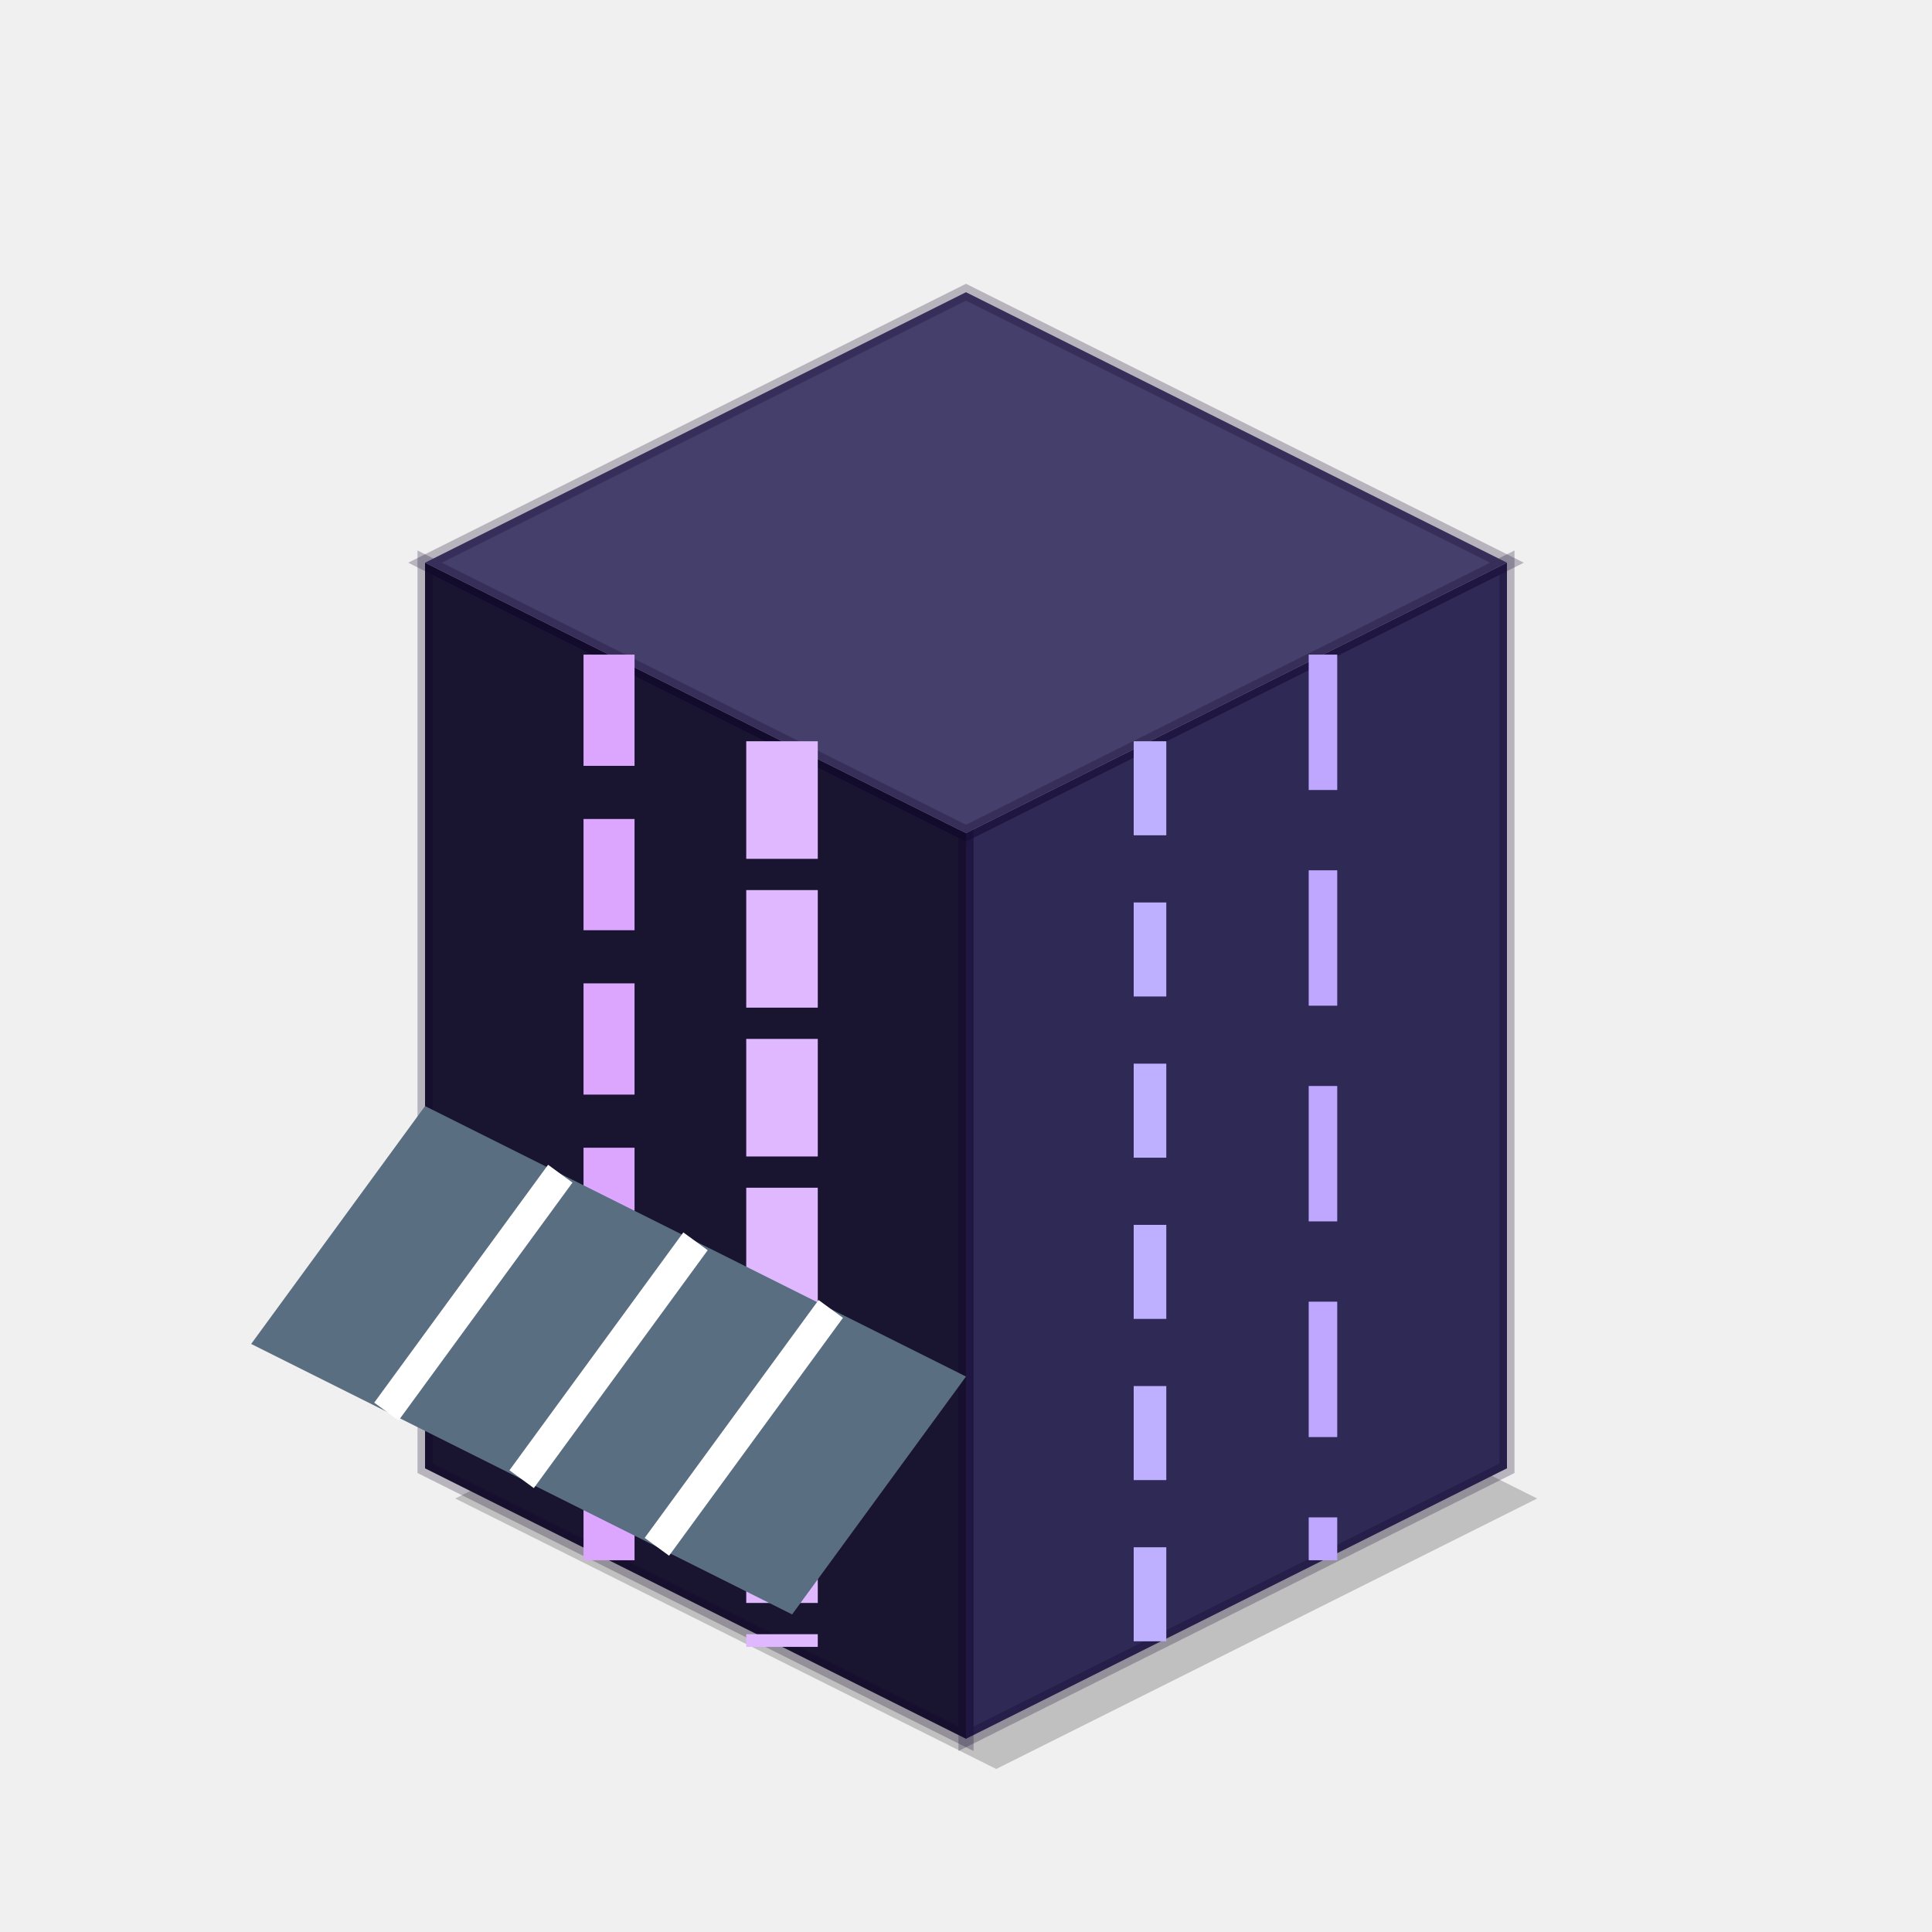
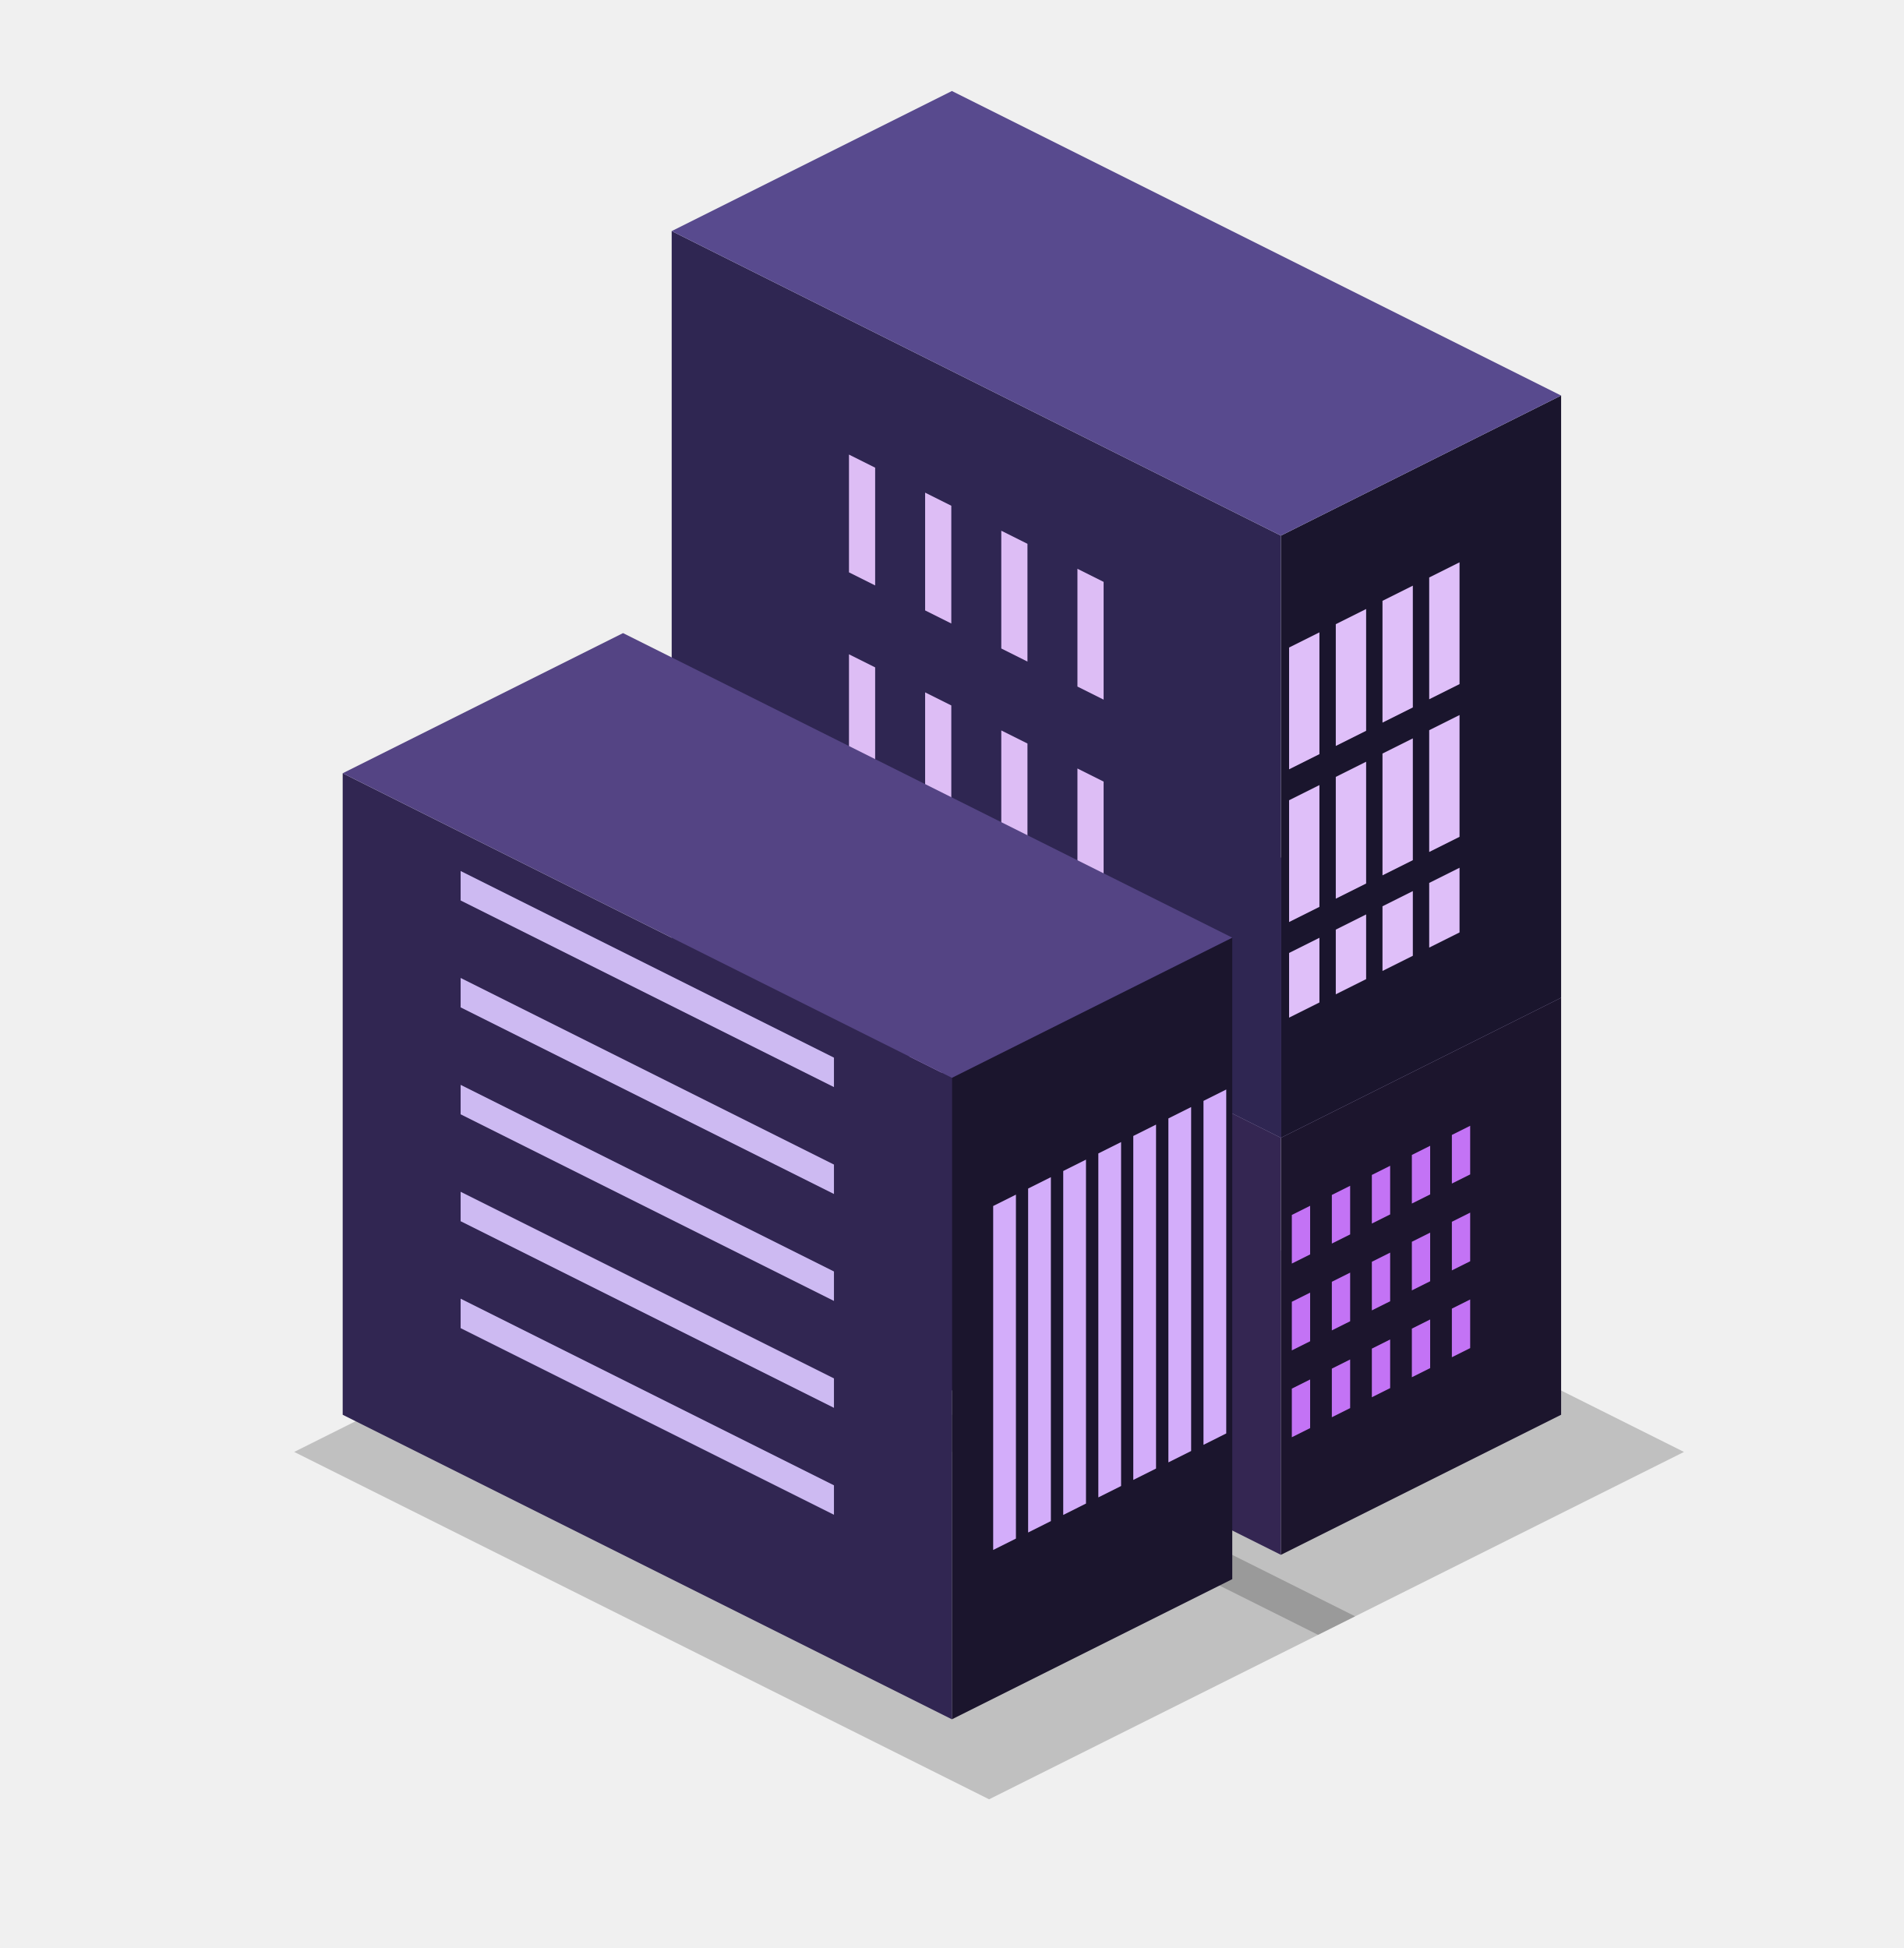
- <svg xmlns="http://www.w3.org/2000/svg" version="1.1" width="128" height="128">
-   <defs />
+ <svg xmlns="http://www.w3.org/2000/svg" version="1.1" width="128" height="131">
  <g>
-     <path d="M66,81.36 L101.84,99.28 L66,117.2 L30.16,99.28 Z" fill="rgb(0,0,0)" fill-opacity="0.2" />
-     <path d="M99.84,97.28 L64,115.2 L64,55.2 L99.84,37.28 Z" fill="#2f2956" />
-     <path d="M99.84,97.28 L64,115.2 L64,55.2 L99.84,37.28 Z" fill="none" stroke="rgb(12,0,40)" stroke-opacity="0.25" stroke-width="1" />
-     <path d="M28.16,97.28 L64,115.2 L64,55.2 L28.16,37.28 Z" fill="#191430" />
-     <path d="M28.16,97.28 L64,115.2 L64,55.2 L28.16,37.28 Z" fill="none" stroke="rgb(12,0,40)" stroke-opacity="0.25" stroke-width="1" />
-     <path d="M64,19.36 L99.84,37.28 L64,55.2 L28.16,37.28 Z" fill="#453f6b" />
-     <path d="M64,19.36 L99.84,37.28 L64,55.2 L28.16,37.28 Z" fill="none" stroke="rgb(12,0,40)" stroke-opacity="0.25" stroke-width="1" />
-     <path d="M87.65,43.37 L87.65,103.37" fill="none" stroke="rgb(191,167,255)" stroke-width="1.89" stroke-dasharray="8.97,5.32" />
-     <path d="M76.19,49.11 L76.19,109.11" fill="none" stroke="rgb(190,176,255)" stroke-width="2.16" stroke-dasharray="6.23,4.45" />
-     <path d="M40.35,43.37 L40.35,103.37" fill="none" stroke="rgb(220,166,255)" stroke-width="3.38" stroke-dasharray="7.37,3.52" />
-     <path d="M51.81,49.11 L51.81,109.11" fill="none" stroke="rgb(223,184,255)" stroke-width="4.74" stroke-dasharray="7.79,2.07" />
-     <path d="M28.16,73.28 L64,91.2 L52.48,106.96 L16.64,89.04 Z" fill="#5a6e82" />
-     <path d="M37.12,77.76 L25.6,93.52" fill="none" stroke="#fff" stroke-width="2" />
-     <path d="M46.08,82.24 L34.56,98" fill="none" stroke="#fff" stroke-width="2" />
-     <path d="M55.04,86.72 L43.52,102.48" fill="none" stroke="#fff" stroke-width="2" />
+     <rect x="8.64" y="8.64" width="46.72" height="24.60" fill="rgba(0,0,0,0.20)" transform="matrix(1,0.5,-1,0.5,66.50,65.64)" />
+     <g transform="translate(86.12,76.51) skewY(-26.565)">
+       <rect x="0" y="0" width="18.84" height="28.05" fill="rgb(28,21,45)" />
+       <line x1="1.35" y1="5.56" x2="1.35" y2="22.49" stroke="rgb(195,115,245)" stroke-width="1.23" stroke-linecap="butt" stroke-dasharray="3.27,2.57" />
+       <line x1="4.04" y1="5.56" x2="4.04" y2="22.49" stroke="rgb(195,115,245)" stroke-width="1.23" stroke-linecap="butt" stroke-dasharray="3.27,2.57" />
+       <line x1="6.73" y1="5.56" x2="6.73" y2="22.49" stroke="rgb(195,115,245)" stroke-width="1.23" stroke-linecap="butt" stroke-dasharray="3.27,2.57" />
+       <line x1="9.42" y1="5.56" x2="9.42" y2="22.49" stroke="rgb(195,115,245)" stroke-width="1.23" stroke-linecap="butt" stroke-dasharray="3.27,2.57" />
+       <line x1="12.11" y1="5.56" x2="12.11" y2="22.49" stroke="rgb(195,115,245)" stroke-width="1.23" stroke-linecap="butt" stroke-dasharray="3.27,2.57" />
+     </g>
+     <g transform="translate(45.16,56.03) skewY(26.565)">
+       <rect x="0" y="0" width="40.96" height="28.05" fill="rgb(52,38,82)" />
+       <line x1="17.07" y1="5.20" x2="17.07" y2="22.86" stroke="rgb(191,160,229)" stroke-width="2.19" stroke-linecap="butt" stroke-dasharray="3.07,2.03" />
+     </g>
+     <rect x="11.52" y="11.52" width="40.96" height="18.84" fill="rgb(85,66,127)" transform="matrix(1,0.5,-1,0.5,64.00,35.09)" />
+     <g transform="translate(86.12,36.02) skewY(-26.565)">
+       <rect x="0" y="0" width="18.84" height="40.49" fill="rgb(26,21,45)" />
+       <line x1="1.57" y1="7.80" x2="1.57" y2="32.69" stroke="rgb(223,191,249)" stroke-width="2.04" stroke-linecap="butt" stroke-dasharray="8.19,2.08" />
+       <line x1="4.71" y1="7.80" x2="4.71" y2="32.69" stroke="rgb(223,191,249)" stroke-width="2.04" stroke-linecap="butt" stroke-dasharray="8.19,2.08" />
+       <line x1="7.85" y1="7.80" x2="7.85" y2="32.69" stroke="rgb(223,191,249)" stroke-width="2.04" stroke-linecap="butt" stroke-dasharray="8.19,2.08" />
+       <line x1="10.99" y1="7.80" x2="10.99" y2="32.69" stroke="rgb(223,191,249)" stroke-width="2.04" stroke-linecap="butt" stroke-dasharray="8.19,2.08" />
+     </g>
+     <g transform="translate(45.16,15.54) skewY(26.565)">
+       <rect x="0" y="0" width="40.96" height="40.49" fill="rgb(47,38,82)" />
+       <line x1="12.80" y1="9.07" x2="12.80" y2="31.43" stroke="rgb(221,189,245)" stroke-width="1.76" stroke-linecap="butt" stroke-dasharray="7.92,5.51" />
+       <line x1="17.92" y1="9.07" x2="17.92" y2="31.43" stroke="rgb(221,189,245)" stroke-width="1.76" stroke-linecap="butt" stroke-dasharray="7.92,5.51" />
+       <line x1="23.04" y1="9.07" x2="23.04" y2="31.43" stroke="rgb(221,189,245)" stroke-width="1.76" stroke-linecap="butt" stroke-dasharray="7.92,5.51" />
+       <line x1="28.16" y1="9.07" x2="28.16" y2="31.43" stroke="rgb(221,189,245)" stroke-width="1.76" stroke-linecap="butt" stroke-dasharray="7.92,5.51" />
+     </g>
+     <rect x="11.52" y="11.52" width="40.96" height="18.84" fill="rgb(88,74,142)" transform="matrix(1,0.5,-1,0.5,64.00,-5.40)" />
+     <rect x="8.64" y="30.75" width="46.72" height="24.61" fill="rgba(0,0,0,0.20)" transform="matrix(1,0.5,-1,0.5,66.50,65.64)" />
+     <g transform="translate(64.00,72.48) skewY(-26.565)">
+       <rect x="0" y="0" width="18.85" height="43.14" fill="rgb(27,21,45)" />
+       <line x1="3.54" y1="10.01" x2="3.54" y2="33.14" stroke="rgb(211,173,250)" stroke-width="1.53" stroke-linecap="butt" />
+       <line x1="5.89" y1="10.01" x2="5.89" y2="33.14" stroke="rgb(211,173,250)" stroke-width="1.53" stroke-linecap="butt" />
+       <line x1="8.25" y1="10.01" x2="8.25" y2="33.14" stroke="rgb(211,173,250)" stroke-width="1.53" stroke-linecap="butt" />
+       <line x1="10.61" y1="10.01" x2="10.61" y2="33.14" stroke="rgb(211,173,250)" stroke-width="1.53" stroke-linecap="butt" />
+       <line x1="12.96" y1="10.01" x2="12.96" y2="33.14" stroke="rgb(211,173,250)" stroke-width="1.53" stroke-linecap="butt" />
+       <line x1="15.32" y1="10.01" x2="15.32" y2="33.14" stroke="rgb(211,173,250)" stroke-width="1.53" stroke-linecap="butt" />
+       <line x1="17.68" y1="10.01" x2="17.68" y2="33.14" stroke="rgb(211,173,250)" stroke-width="1.53" stroke-linecap="butt" />
+     </g>
+     <g transform="translate(23.04,52.00) skewY(26.565)">
+       <rect x="0" y="0" width="40.96" height="43.14" fill="rgb(49,38,82)" />
+       <line x1="7.93" y1="3.60" x2="33.03" y2="3.60" stroke="rgb(205,186,242)" stroke-width="1.98" stroke-linecap="butt" />
+       <line x1="7.93" y1="10.79" x2="33.03" y2="10.79" stroke="rgb(205,186,242)" stroke-width="1.98" stroke-linecap="butt" />
+       <line x1="7.93" y1="17.98" x2="33.03" y2="17.98" stroke="rgb(205,186,242)" stroke-width="1.98" stroke-linecap="butt" />
+       <line x1="7.93" y1="25.17" x2="33.03" y2="25.17" stroke="rgb(205,186,242)" stroke-width="1.98" stroke-linecap="butt" />
+       <line x1="7.93" y1="32.36" x2="33.03" y2="32.36" stroke="rgb(205,186,242)" stroke-width="1.98" stroke-linecap="butt" />
+     </g>
+     <rect x="11.52" y="33.63" width="40.96" height="18.85" fill="rgb(84,68,132)" transform="matrix(1,0.5,-1,0.5,64.00,20.00)" />
  </g>
</svg>
